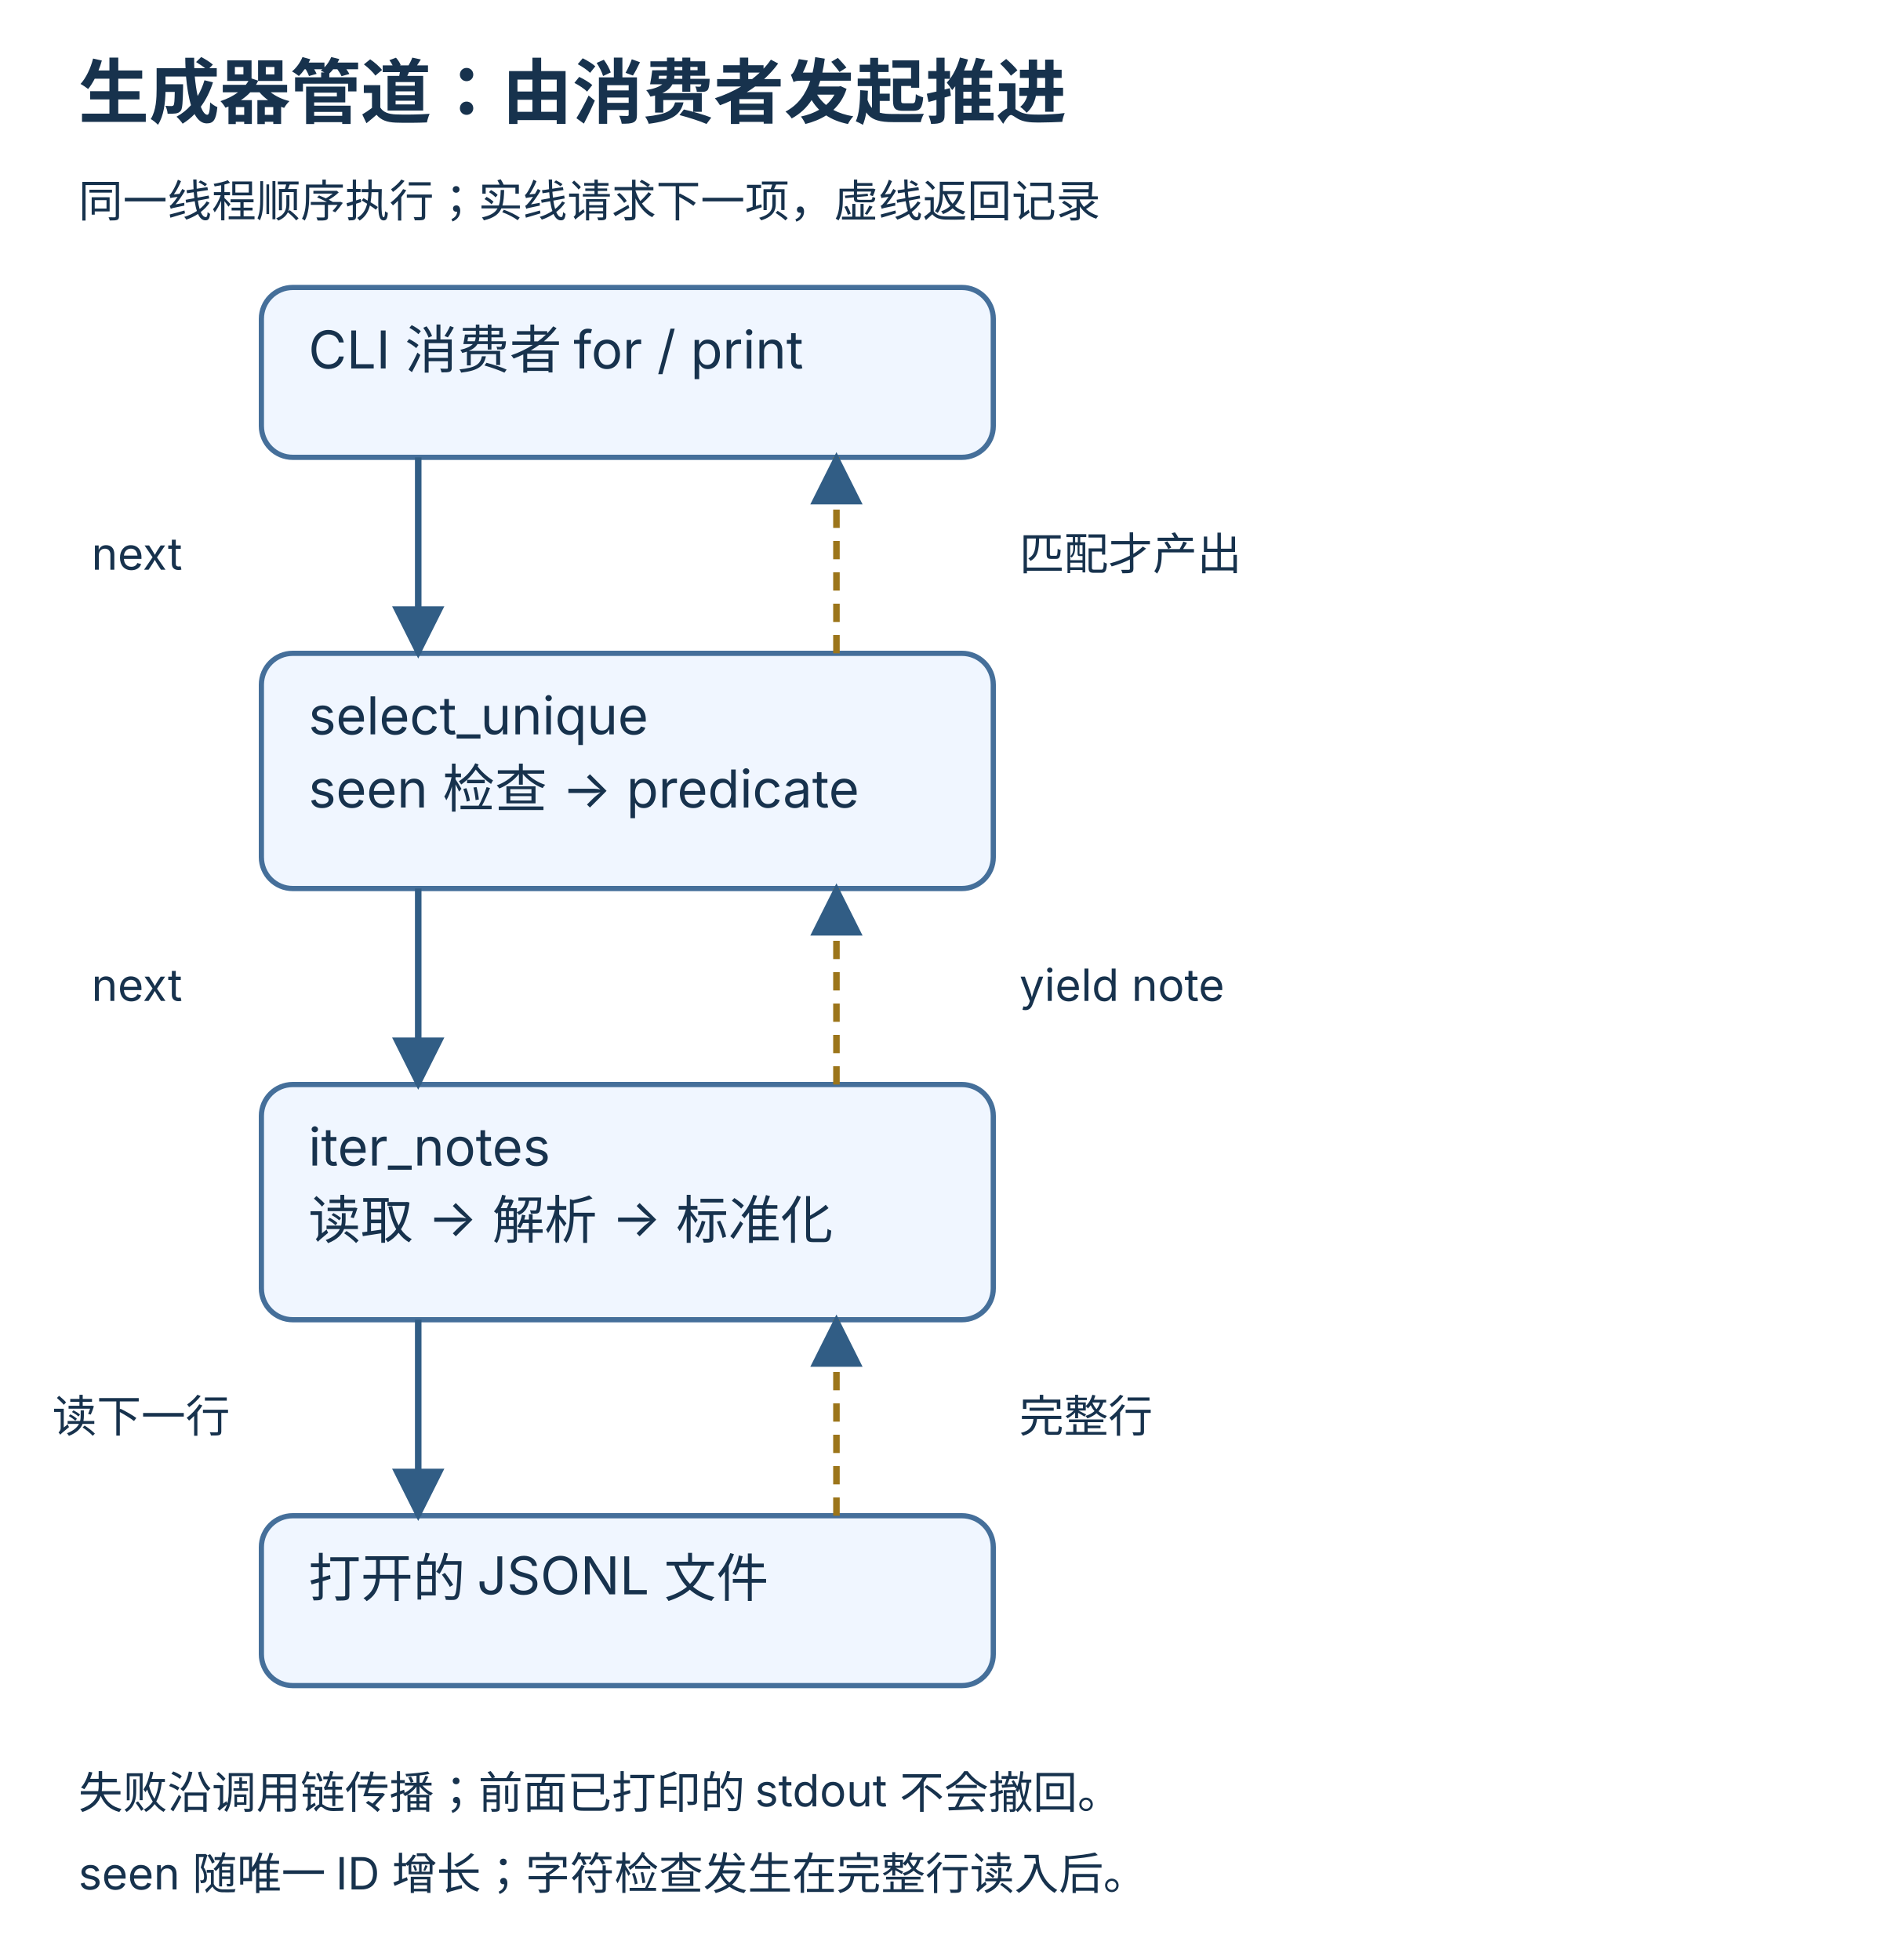
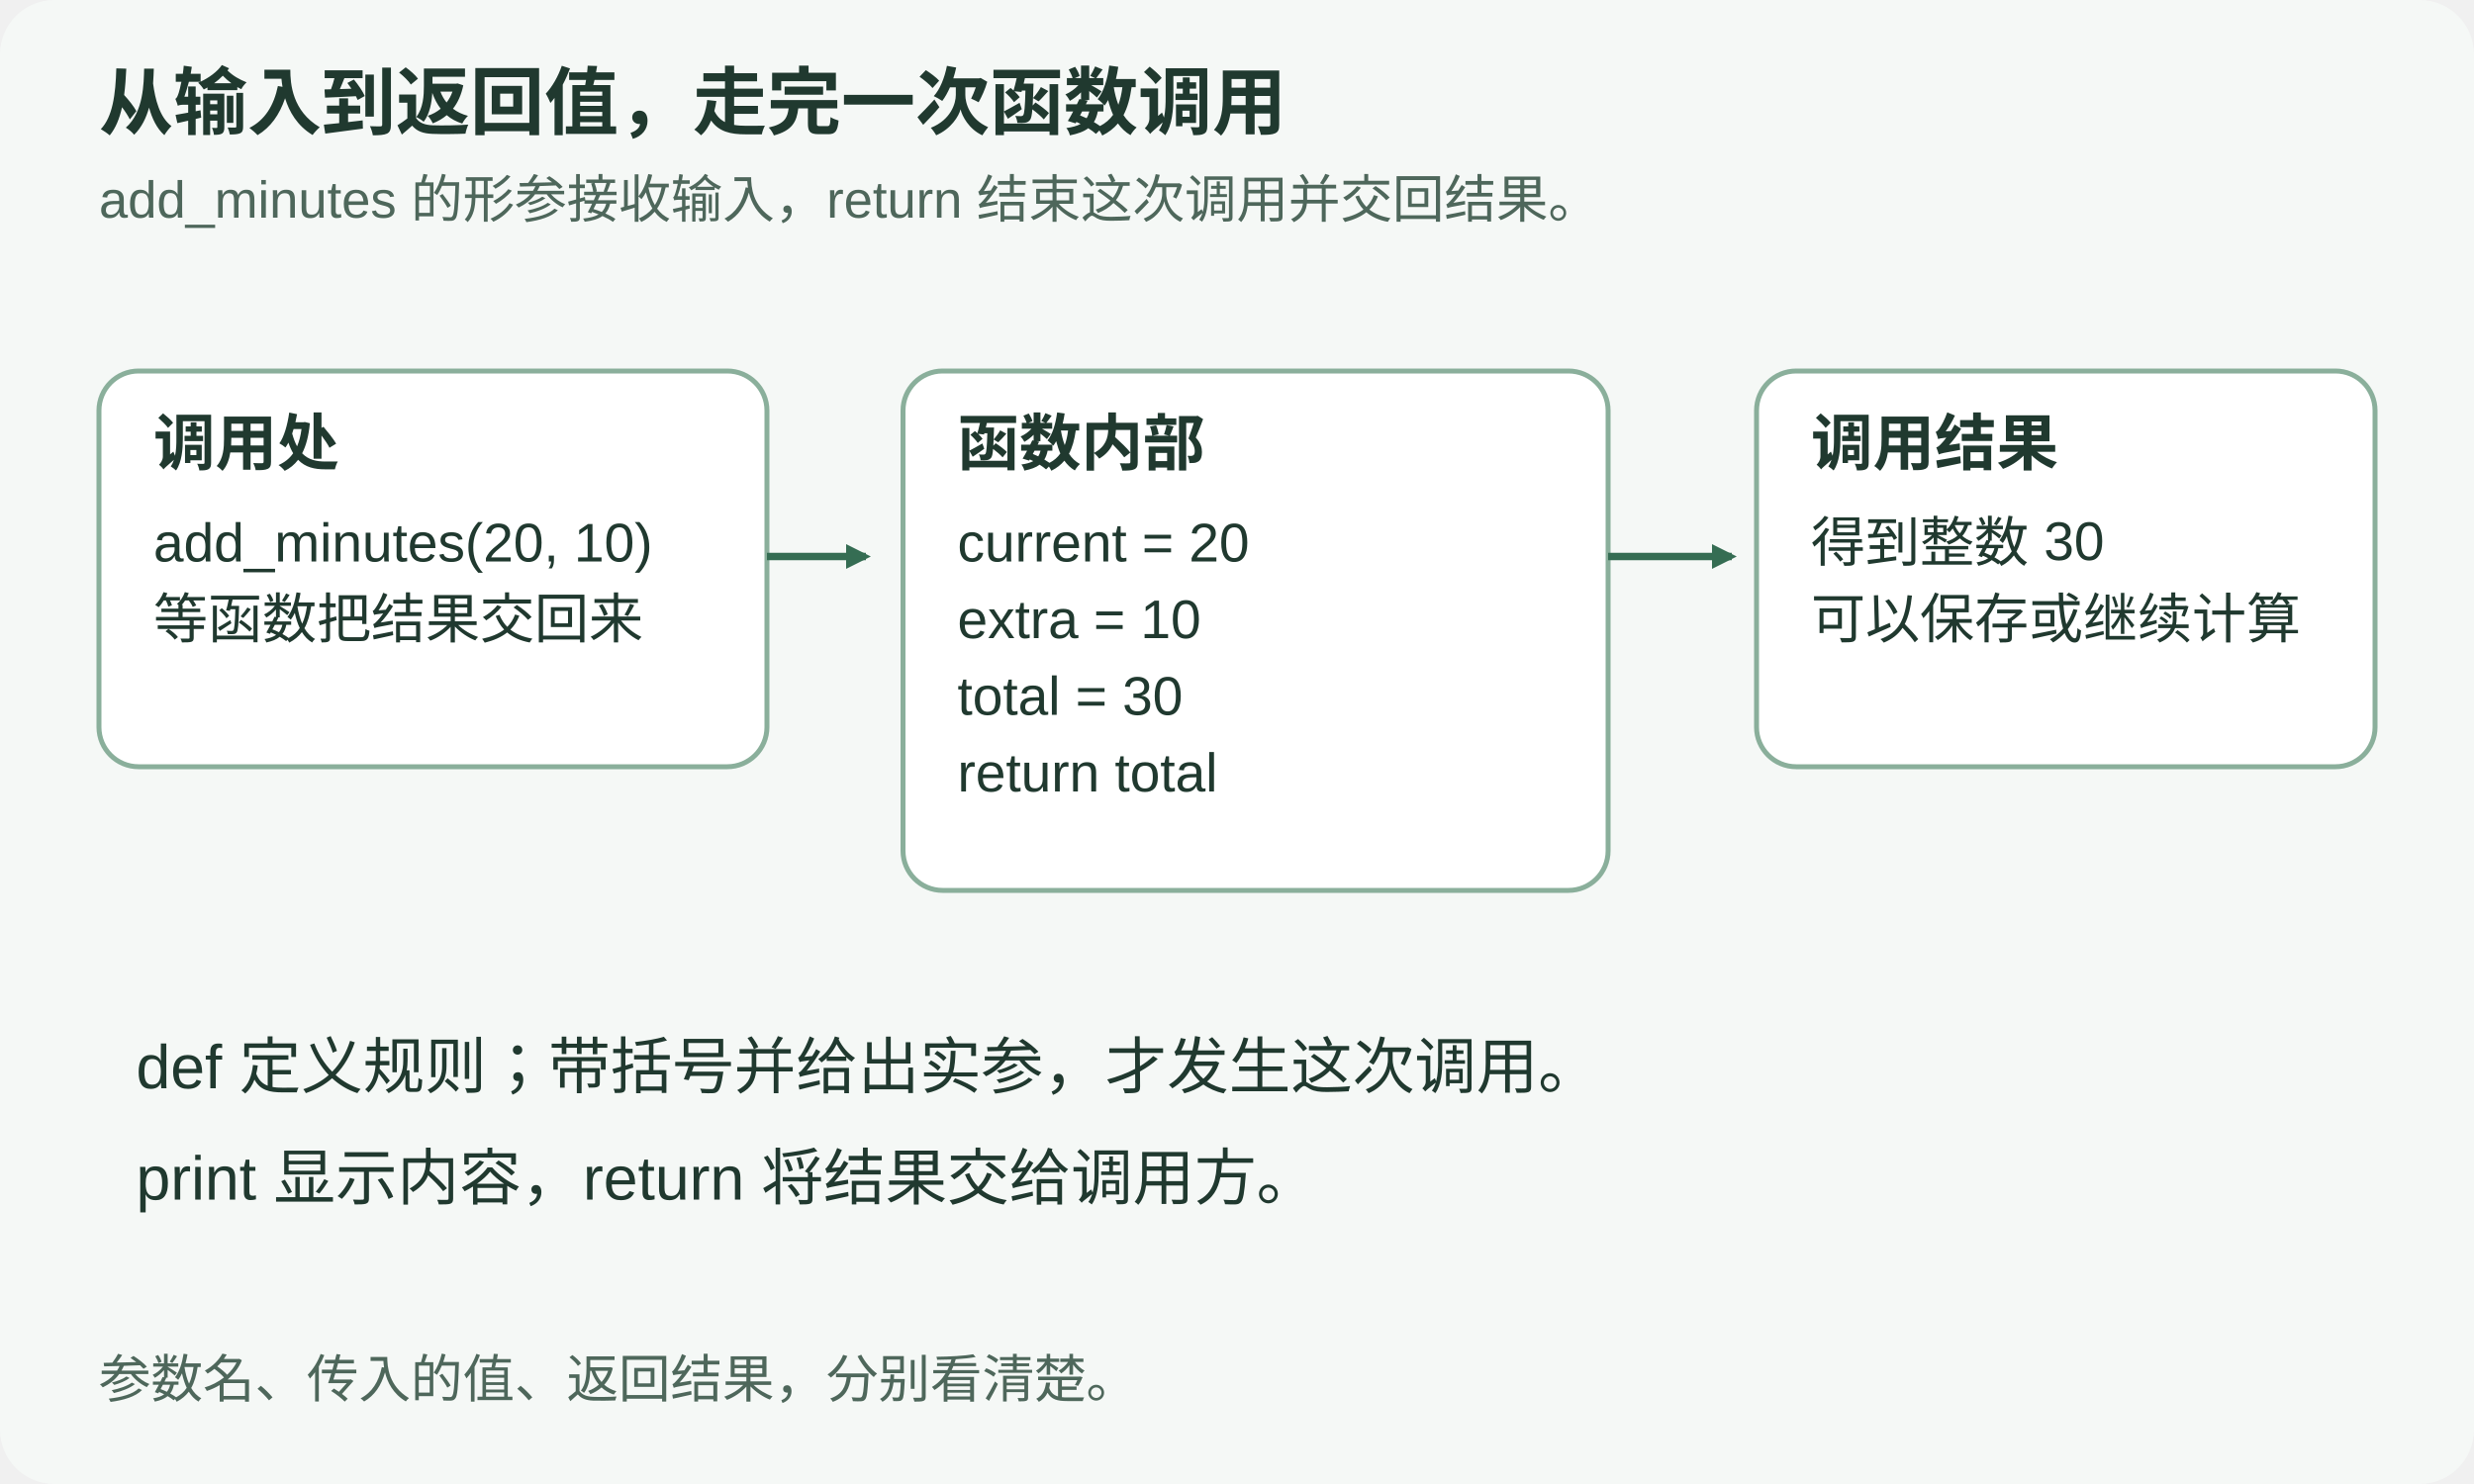
- <svg xmlns="http://www.w3.org/2000/svg" viewBox="0 0 720 750" role="img" aria-labelledby="title desc">
-   <style>text{font-family:-apple-system,BlinkMacSystemFont,"PingFang SC","Microsoft YaHei",sans-serif;fill:#17324d;font-size:20px}.title{font-size:27px;font-weight:700}.small{font-size:17px}.box{fill:#f0f6ff;stroke:#456f9a;stroke-width:2}.note{fill:#fff7e6;stroke:#9c751a;stroke-width:2}.arrow{fill:none;stroke:#315d85;stroke-width:2.5;marker-end:url(#arrow)}.return{fill:none;stroke:#9c751a;stroke-width:2.5;stroke-dasharray:7 5;marker-end:url(#arrow)}</style>
+ <svg xmlns="http://www.w3.org/2000/svg" width="1000" height="600" viewBox="0 0 1000 600" role="img" aria-labelledby="title desc">
  <defs>
-     <marker id="arrow" viewBox="0 0 10 10" refX="9" refY="5" markerWidth="8" markerHeight="8" orient="auto-start-reverse">
-       <path d="M 0 0 L 10 5 L 0 10 z" fill="#315d85" />
+     <marker id="arrow" markerWidth="10" markerHeight="10" refX="8" refY="5" orient="auto" markerUnits="userSpaceOnUse">
+       <path d="M0 0 L10 5 L0 10 Z" fill="#356d53" />
    </marker>
  </defs>
-   <rect width="720" height="750" fill="#fff" />
-   <text x="30" y="45" class="title">生成器管道：由消费者发起推进</text>
-   <text x="30" y="83" class="small">同一线程顺序执行；实线请求下一项，虚线返回记录</text>
-   <g transform="translate(-120 0)">
-     <rect x="220" y="110" width="280" height="65" rx="12" class="box" />
-     <text x="238" y="141" class="">CLI 消费者 for / print</text>
-     <rect x="220" y="250" width="280" height="90" rx="12" class="box" />
-     <text x="238" y="281" class="">select_unique</text>
-     <text x="238" y="309" class="">seen 检查 → predicate</text>
-     <rect x="220" y="415" width="280" height="90" rx="12" class="box" />
-     <text x="238" y="446" class="">iter_notes</text>
-     <text x="238" y="474" class="">读取 → 解析 → 标准化</text>
-     <rect x="220" y="580" width="280" height="65" rx="12" class="box" />
-     <text x="238" y="611" class="">打开的 JSONL 文件</text>
-     <path d="M280 175 V250" class="arrow" />
-     <text x="155" y="218" class="small">next</text>
-     <path d="M280 340 V415" class="arrow" />
-     <text x="155" y="383" class="small">next</text>
-     <path d="M280 505 V580" class="arrow" />
-     <text x="140" y="548" class="small">读下一行</text>
-     <path d="M440 580 V505" class="return" />
-     <text x="510" y="548" class="small">完整行</text>
-     <path d="M440 415 V340" class="return" />
-     <text x="510" y="383" class="small">yield note</text>
-     <path d="M440 250 V175" class="return" />
-     <text x="510" y="218" class="small">匹配才产出</text>
+   <rect width="1000" height="600" rx="22" fill="#f5f8f6" />
+   <g font-family="Arial, 'PingFang SC', sans-serif">
+     <text x="40" y="52" font-size="30" fill="#20392f" font-weight="700">从输入到返回值，走完一次函数调用</text>
+     <text x="40" y="88" font-size="21" fill="#4e675b" font-weight="400">add_minutes 的形参接收输入，return 结束这次调用并交回结果。</text>
+     <rect x="40" y="150" width="270" height="160" rx="16" fill="white" stroke="#8aaf9b" stroke-width="2" />
+     <text x="62" y="188" font-size="25" fill="#20392f" font-weight="650">调用处</text>
+     <text x="62" y="227" font-size="22" fill="#20392f" font-weight="400">add_minutes(20, 10)</text>
+     <text x="62" y="258" font-size="22" fill="#20392f" font-weight="400">等函数把结果交回来</text>
+     <rect x="365" y="150" width="285" height="210" rx="16" fill="white" stroke="#8aaf9b" stroke-width="2" />
+     <text x="387" y="188" font-size="25" fill="#20392f" font-weight="650">函数内部</text>
+     <text x="387" y="227" font-size="22" fill="#20392f" font-weight="400">current = 20</text>
+     <text x="387" y="258" font-size="22" fill="#20392f" font-weight="400">extra = 10</text>
+     <text x="387" y="289" font-size="22" fill="#20392f" font-weight="400">total = 30</text>
+     <text x="387" y="320" font-size="22" fill="#20392f" font-weight="400">return total</text>
+     <rect x="710" y="150" width="250" height="160" rx="16" fill="white" stroke="#8aaf9b" stroke-width="2" />
+     <text x="732" y="188" font-size="25" fill="#20392f" font-weight="650">调用结果</text>
+     <text x="732" y="227" font-size="22" fill="#20392f" font-weight="400">得到整数 30</text>
+     <text x="732" y="258" font-size="22" fill="#20392f" font-weight="400">可以保存或继续计算</text>
+     <path d="M310 225 L350 225" fill="none" stroke="#356d53" stroke-width="3" marker-end="url(#arrow)" />
+     <path d="M650 225 L700 225" fill="none" stroke="#356d53" stroke-width="3" marker-end="url(#arrow)" />
+     <text x="55" y="440" font-size="25" fill="#20392f" font-weight="400">def 定义规则；带括号并给出实参，才发生这次调用。</text>
+     <text x="55" y="485" font-size="25" fill="#20392f" font-weight="400">print 显示内容，return 将结果交给调用方。</text>
+     <text x="40" y="565" font-size="21" fill="#4e675b" font-weight="400">参数名、传入的值、返回结果，分别看清楚。</text>
  </g>
-   <text x="30" y="692" class="small">失败沿调用链传播；前面已打印的 stdout 不会撤回。</text>
-   <text x="30" y="723" class="small">seen 随唯一 ID 增长；字符检查发生在完整行读入后。</text>
</svg>
